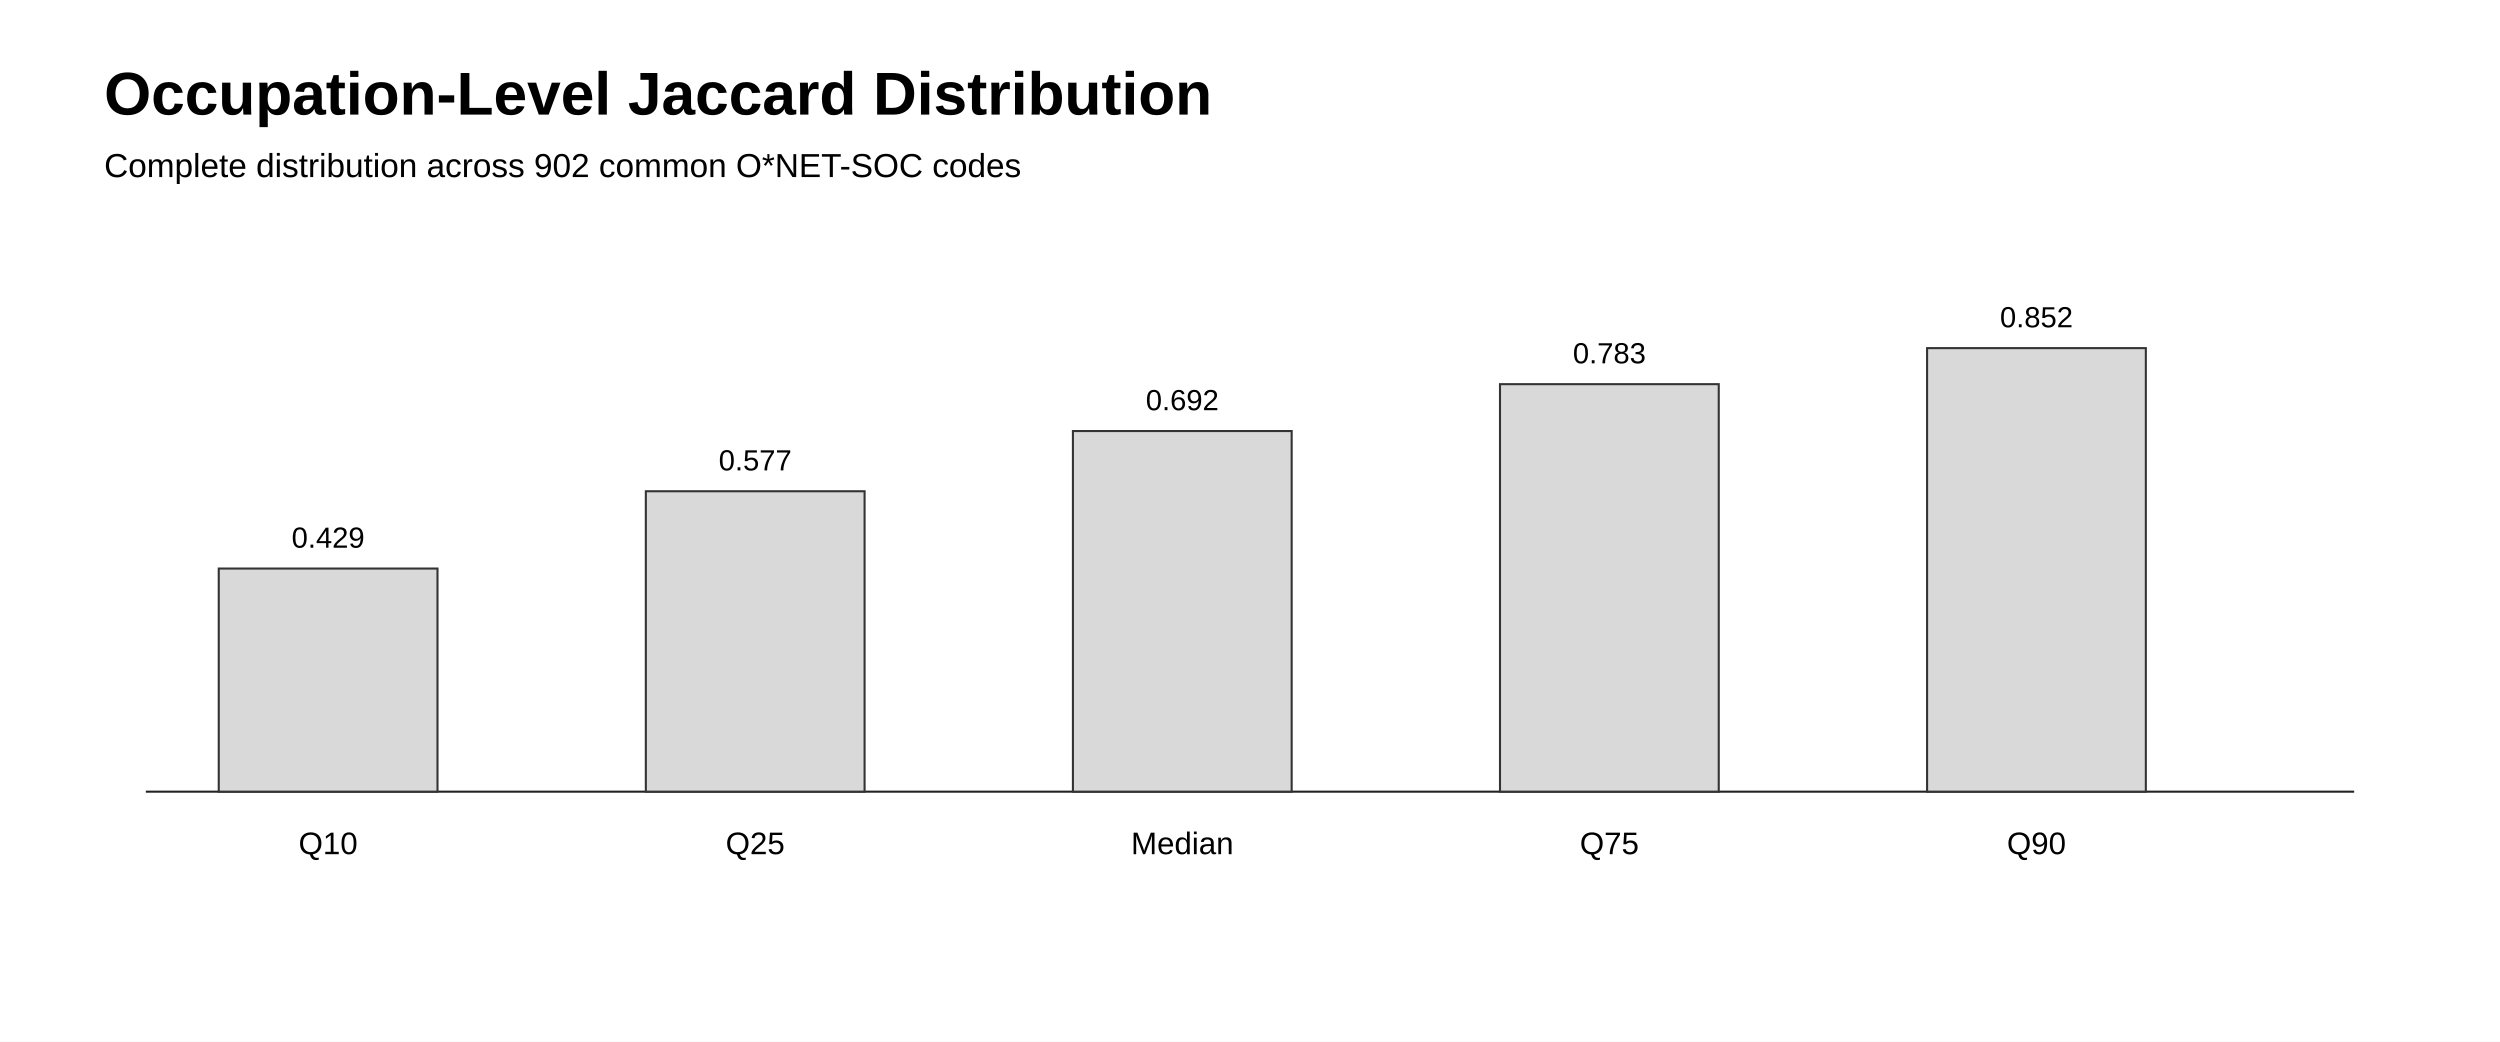
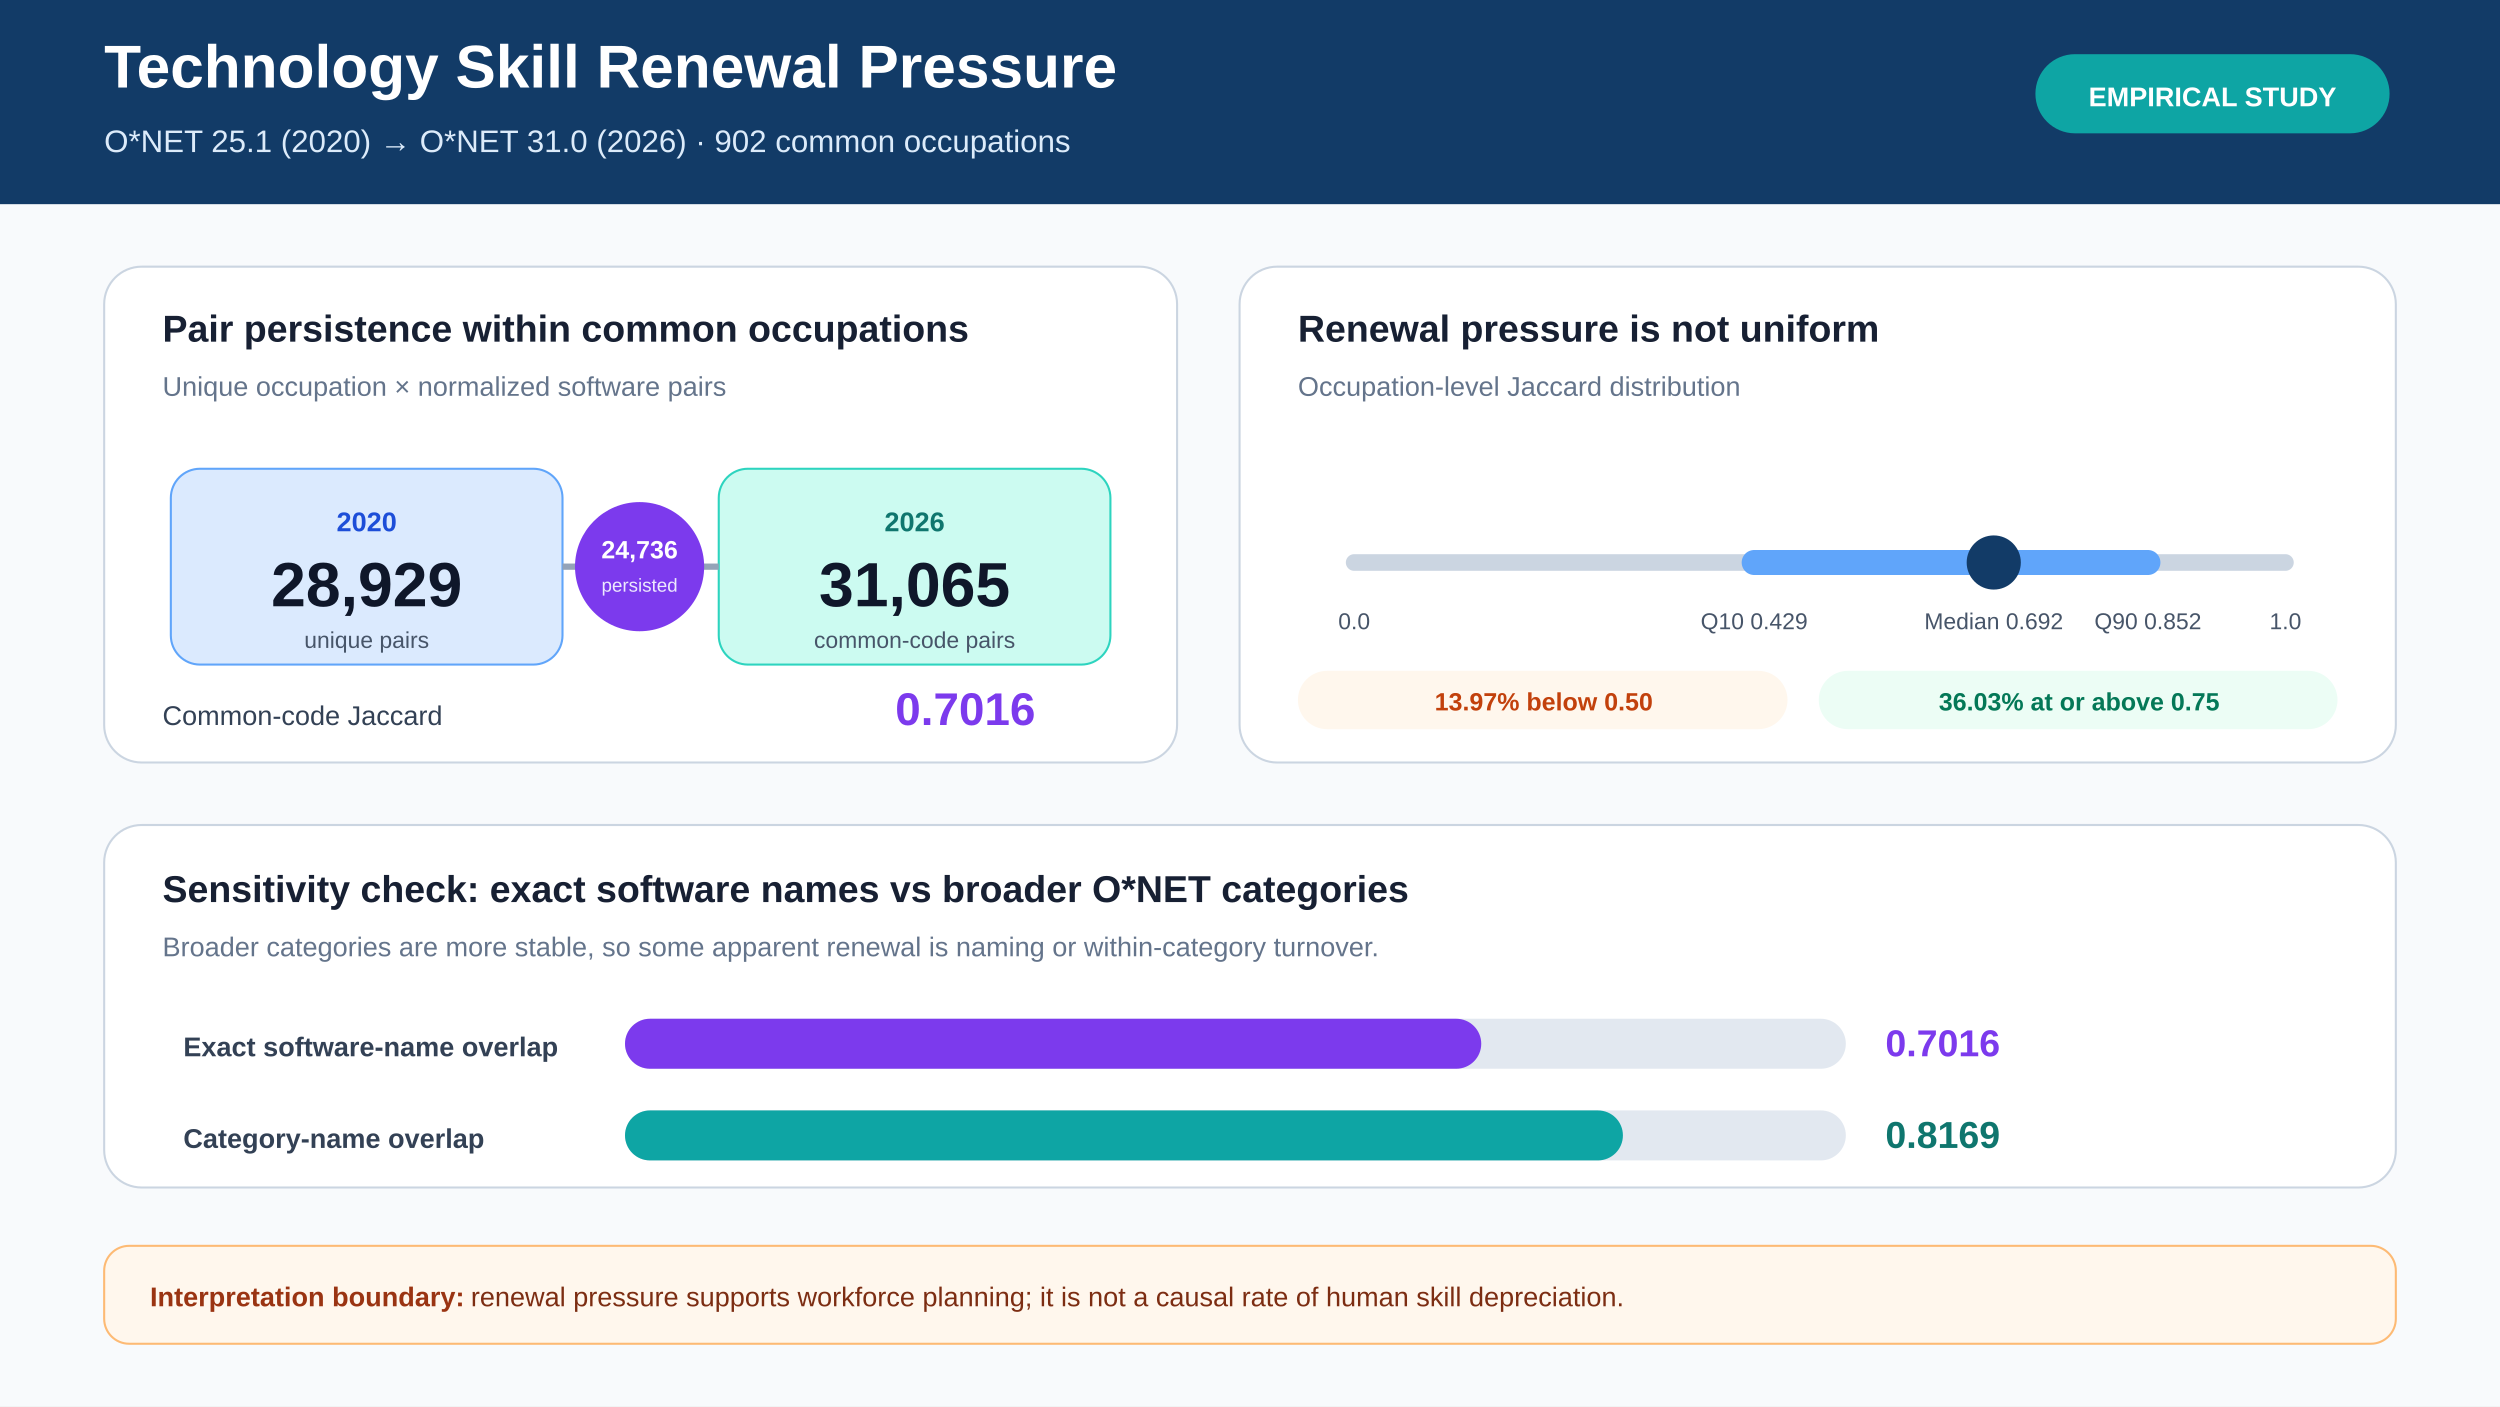
- <svg xmlns="http://www.w3.org/2000/svg" width="1200" height="500" viewBox="0 0 1200 500">
-   <rect width="1200" height="500" fill="white" />
-   <text x="50" y="55" font-family="Arial" font-size="29" font-weight="700">Occupation-Level Jaccard Distribution</text>
-   <text x="50" y="85" font-family="Arial" font-size="16">Complete distribution across 902 common O*NET-SOC codes</text>
-   <line x1="70" y1="380" x2="1130" y2="380" stroke="#222" />
-   <rect x="105" y="272.9" width="105" height="107.1" fill="#d9d9d9" stroke="#333" />
-   <text x="157.5" y="410" text-anchor="middle" font-family="Arial" font-size="15">Q10</text>
-   <text x="157.5" y="262.9" text-anchor="middle" font-family="Arial" font-size="14">0.429</text>
-   <rect x="310" y="235.8" width="105" height="144.2" fill="#d9d9d9" stroke="#333" />
-   <text x="362.5" y="410" text-anchor="middle" font-family="Arial" font-size="15">Q25</text>
-   <text x="362.5" y="225.8" text-anchor="middle" font-family="Arial" font-size="14">0.577</text>
-   <rect x="515" y="206.9" width="105" height="173.1" fill="#d9d9d9" stroke="#333" />
-   <text x="567.5" y="410" text-anchor="middle" font-family="Arial" font-size="15">Median</text>
-   <text x="567.5" y="196.9" text-anchor="middle" font-family="Arial" font-size="14">0.692</text>
-   <rect x="720" y="184.4" width="105" height="195.6" fill="#d9d9d9" stroke="#333" />
-   <text x="772.5" y="410" text-anchor="middle" font-family="Arial" font-size="15">Q75</text>
-   <text x="772.5" y="174.4" text-anchor="middle" font-family="Arial" font-size="14">0.783</text>
-   <rect x="925" y="167.1" width="105" height="212.9" fill="#d9d9d9" stroke="#333" />
-   <text x="977.5" y="410" text-anchor="middle" font-family="Arial" font-size="15">Q90</text>
-   <text x="977.5" y="157.1" text-anchor="middle" font-family="Arial" font-size="14">0.852</text>
+ <svg xmlns="http://www.w3.org/2000/svg" width="1200" height="675" viewBox="0 0 1200 675" role="img" aria-labelledby="title desc">
+   <rect width="1200" height="675" fill="#F8FAFC" />
+   <rect x="0" y="0" width="1200" height="98" fill="#123B67" />
+   <text x="50" y="42" fill="#FFFFFF" font-family="IBM Plex Sans,Arial,sans-serif" font-size="29" font-weight="700">Technology Skill Renewal Pressure</text>
+   <text x="50" y="73" fill="#DCEBFA" font-family="IBM Plex Sans,Arial,sans-serif" font-size="15">O*NET 25.1 (2020) → O*NET 31.0 (2026) · 902 common occupations</text>
+   <rect x="977" y="26" width="170" height="38" rx="19" fill="#0EA5A4" />
+   <text x="1062" y="51" text-anchor="middle" fill="#FFFFFF" font-family="IBM Plex Sans,Arial,sans-serif" font-size="13" font-weight="700">EMPIRICAL STUDY</text>
+   <g font-family="IBM Plex Sans,Arial,sans-serif">
+     <rect x="50" y="128" width="515" height="238" rx="18" fill="#FFFFFF" stroke="#CBD5E1" />
+     <text x="78" y="164" fill="#172033" font-size="18" font-weight="700">Pair persistence within common occupations</text>
+     <text x="78" y="190" fill="#64748B" font-size="13">Unique occupation × normalized software pairs</text>
+     <rect x="82" y="225" width="188" height="94" rx="14" fill="#DBEAFE" stroke="#60A5FA" />
+     <text x="176" y="255" text-anchor="middle" fill="#1D4ED8" font-size="13" font-weight="700">2020</text>
+     <text x="176" y="291" text-anchor="middle" fill="#0F172A" font-size="30" font-weight="700">28,929</text>
+     <text x="176" y="311" text-anchor="middle" fill="#475569" font-size="11">unique pairs</text>
+     <rect x="345" y="225" width="188" height="94" rx="14" fill="#CCFBF1" stroke="#2DD4BF" />
+     <text x="439" y="255" text-anchor="middle" fill="#0F766E" font-size="13" font-weight="700">2026</text>
+     <text x="439" y="291" text-anchor="middle" fill="#0F172A" font-size="30" font-weight="700">31,065</text>
+     <text x="439" y="311" text-anchor="middle" fill="#475569" font-size="11">common-code pairs</text>
+     <line x1="270" y1="272" x2="345" y2="272" stroke="#94A3B8" stroke-width="3" />
+     <circle cx="307" cy="272" r="31" fill="#7C3AED" />
+     <text x="307" y="268" text-anchor="middle" fill="#FFFFFF" font-size="12" font-weight="700">24,736</text>
+     <text x="307" y="284" text-anchor="middle" fill="#EDE9FE" font-size="9">persisted</text>
+     <text x="78" y="348" fill="#334155" font-size="13">Common-code Jaccard</text>
+     <text x="497" y="348" text-anchor="end" fill="#7C3AED" font-size="22" font-weight="700">0.7016</text>
+     <rect x="595" y="128" width="555" height="238" rx="18" fill="#FFFFFF" stroke="#CBD5E1" />
+     <text x="623" y="164" fill="#172033" font-size="18" font-weight="700">Renewal pressure is not uniform</text>
+     <text x="623" y="190" fill="#64748B" font-size="13">Occupation-level Jaccard distribution</text>
+     <line x1="650" y1="270" x2="1097" y2="270" stroke="#CBD5E1" stroke-width="8" stroke-linecap="round" />
+     <line x1="842" y1="270" x2="1031" y2="270" stroke="#60A5FA" stroke-width="12" stroke-linecap="round" />
+     <circle cx="957" cy="270" r="13" fill="#123B67" />
+     <g fill="#475569" font-size="11">
+       <text x="650" y="302" text-anchor="middle">0.0</text>
+       <text x="842" y="302" text-anchor="middle">Q10 0.429</text>
+       <text x="957" y="302" text-anchor="middle">Median 0.692</text>
+       <text x="1031" y="302" text-anchor="middle">Q90 0.852</text>
+       <text x="1097" y="302" text-anchor="middle">1.0</text>
+     </g>
+     <rect x="623" y="322" width="235" height="28" rx="14" fill="#FFF7ED" />
+     <text x="741" y="341" text-anchor="middle" fill="#C2410C" font-size="12" font-weight="700">13.97% below 0.50</text>
+     <rect x="873" y="322" width="249" height="28" rx="14" fill="#ECFDF5" />
+     <text x="998" y="341" text-anchor="middle" fill="#047857" font-size="12" font-weight="700">36.03% at or above 0.75</text>
+     <rect x="50" y="396" width="1100" height="174" rx="18" fill="#FFFFFF" stroke="#CBD5E1" />
+     <text x="78" y="433" fill="#172033" font-size="18" font-weight="700">Sensitivity check: exact software names vs broader O*NET categories</text>
+     <text x="78" y="459" fill="#64748B" font-size="13">Broader categories are more stable, so some apparent renewal is naming or within-category turnover.</text>
+     <text x="88" y="507" fill="#334155" font-size="13" font-weight="700">Exact software-name overlap</text>
+     <rect x="300" y="489" width="586" height="24" rx="12" fill="#E2E8F0" />
+     <rect x="300" y="489" width="411" height="24" rx="12" fill="#7C3AED" />
+     <text x="905" y="507" fill="#7C3AED" font-size="18" font-weight="700">0.7016</text>
+     <text x="88" y="551" fill="#334155" font-size="13" font-weight="700">Category-name overlap</text>
+     <rect x="300" y="533" width="586" height="24" rx="12" fill="#E2E8F0" />
+     <rect x="300" y="533" width="479" height="24" rx="12" fill="#0EA5A4" />
+     <text x="905" y="551" fill="#0F766E" font-size="18" font-weight="700">0.8169</text>
+     <rect x="50" y="598" width="1100" height="47" rx="12" fill="#FFF7ED" stroke="#FDBA74" />
+     <text x="72" y="627" fill="#9A3412" font-size="13" font-weight="700">Interpretation boundary:</text>
+     <text x="226" y="627" fill="#7C2D12" font-size="13">renewal pressure supports workforce planning; it is not a causal rate of human skill depreciation.</text>
+   </g>
</svg>
